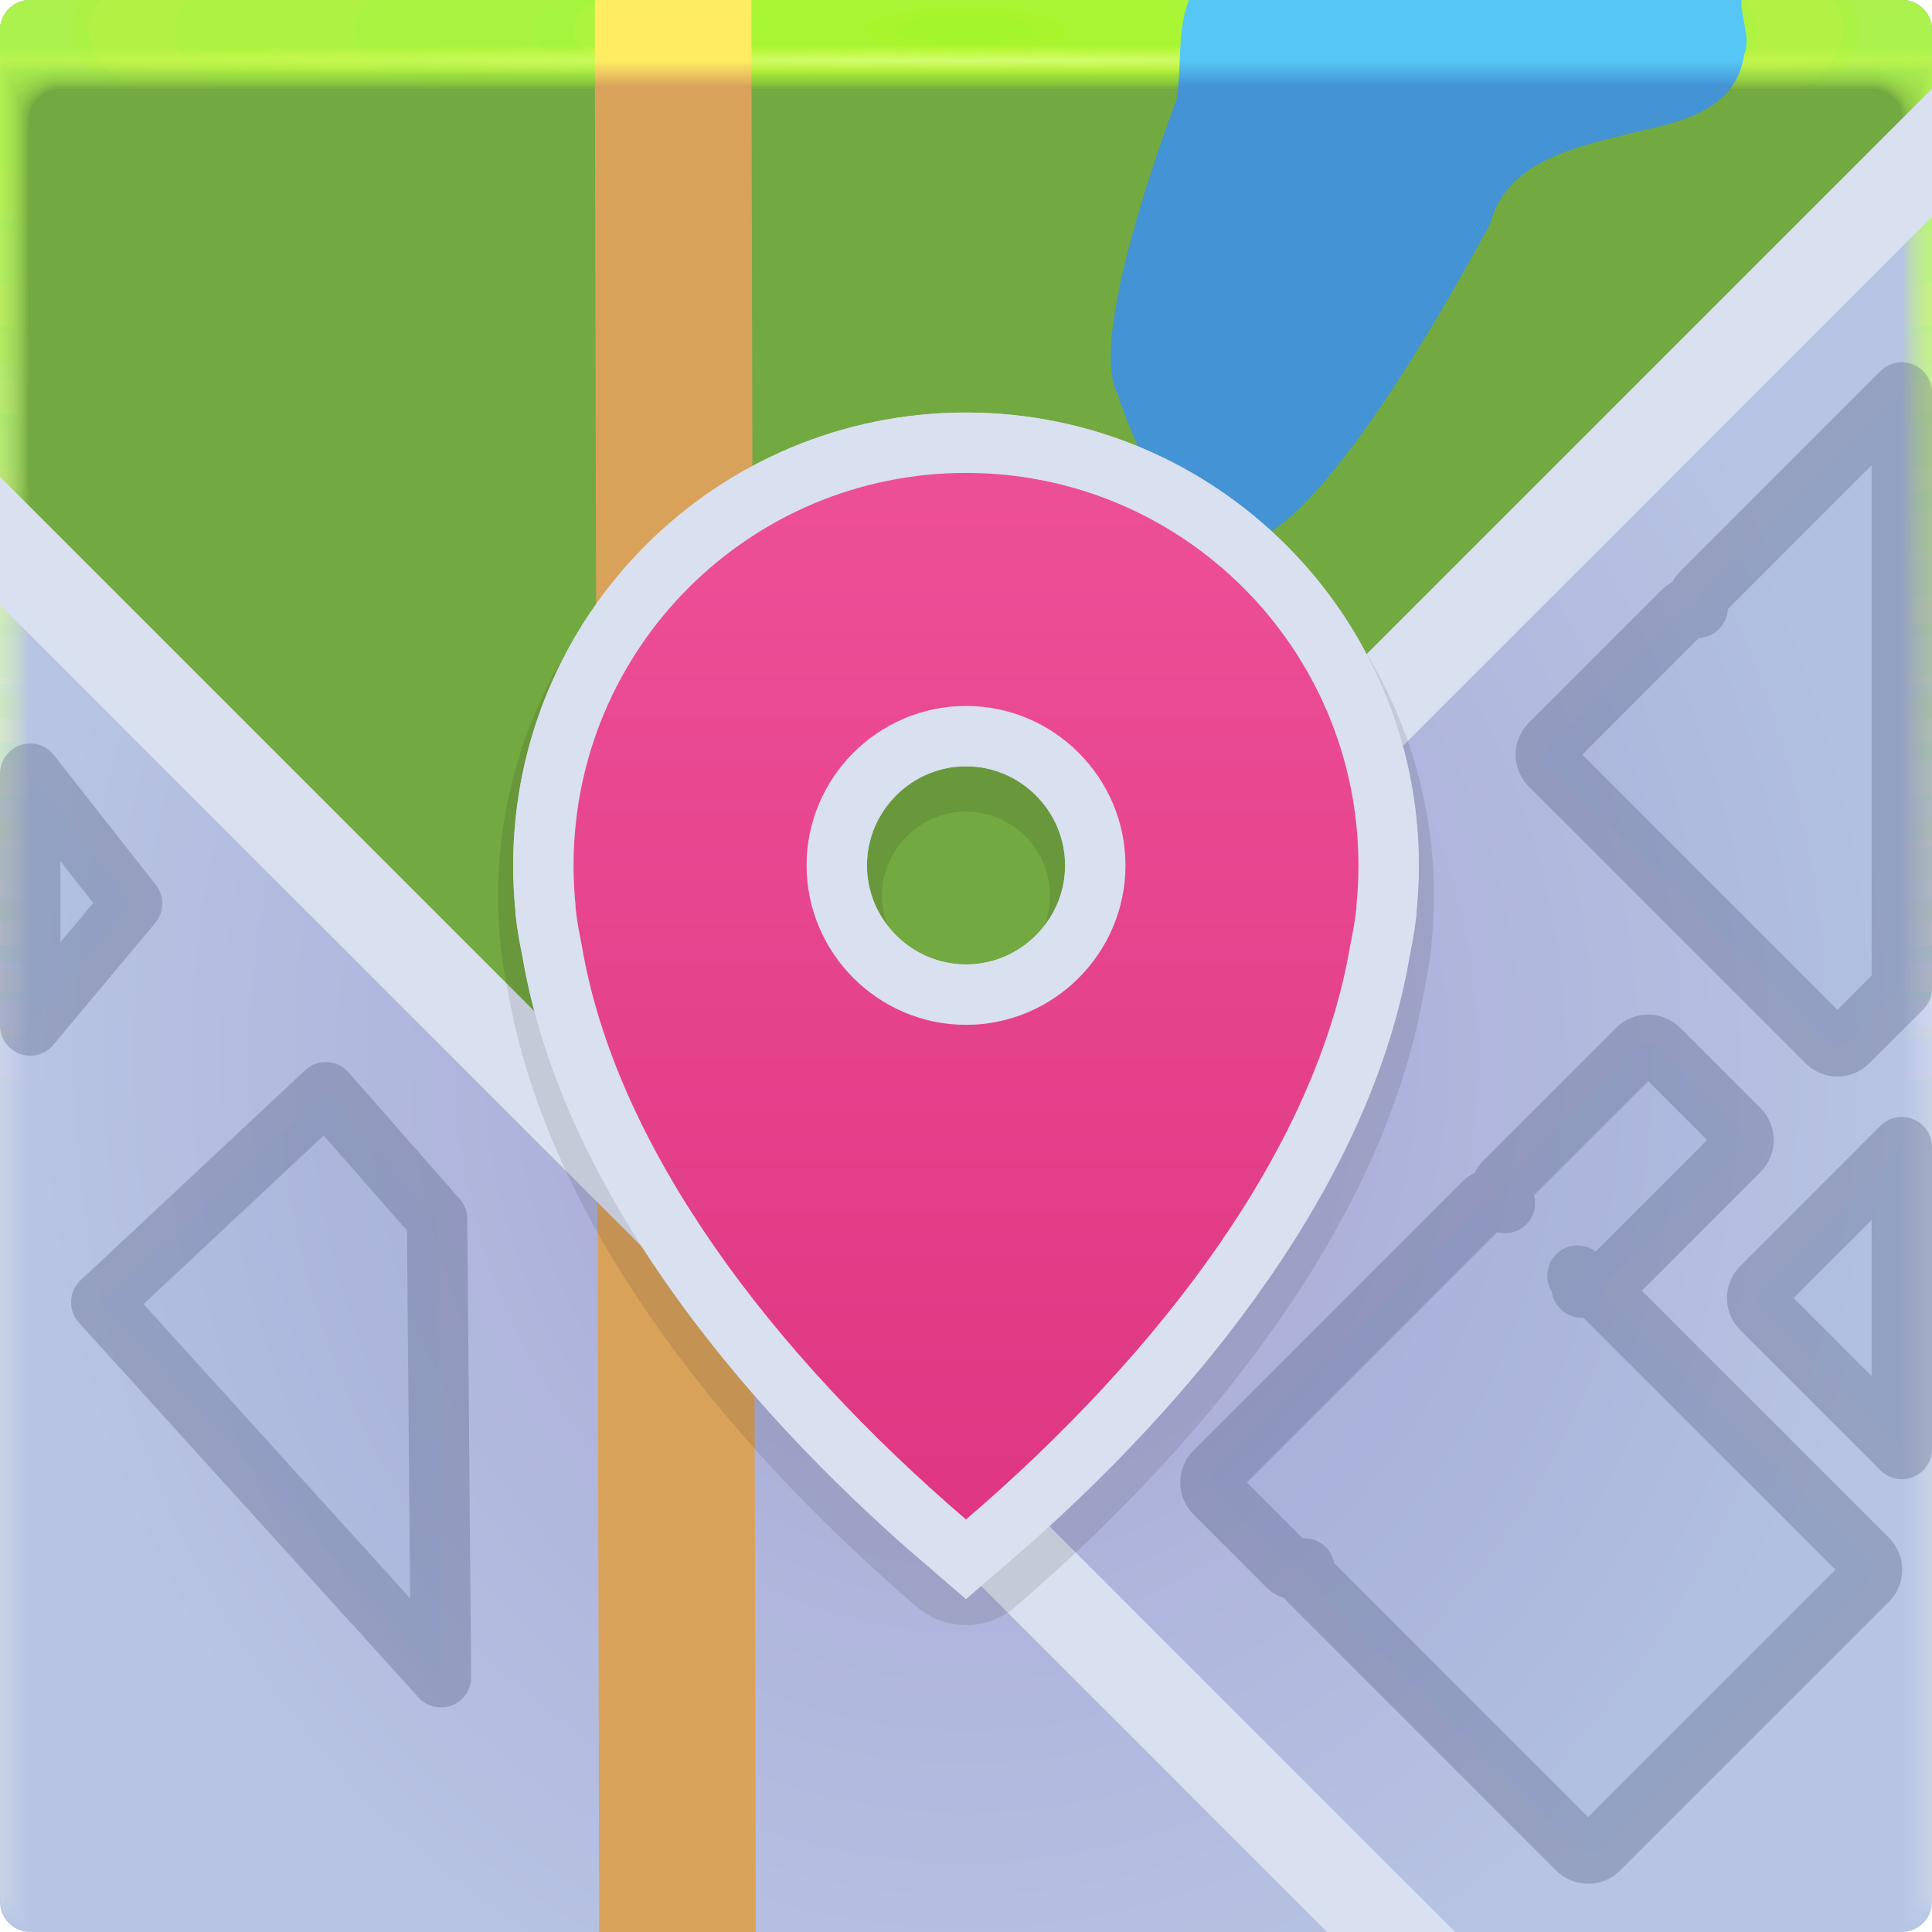
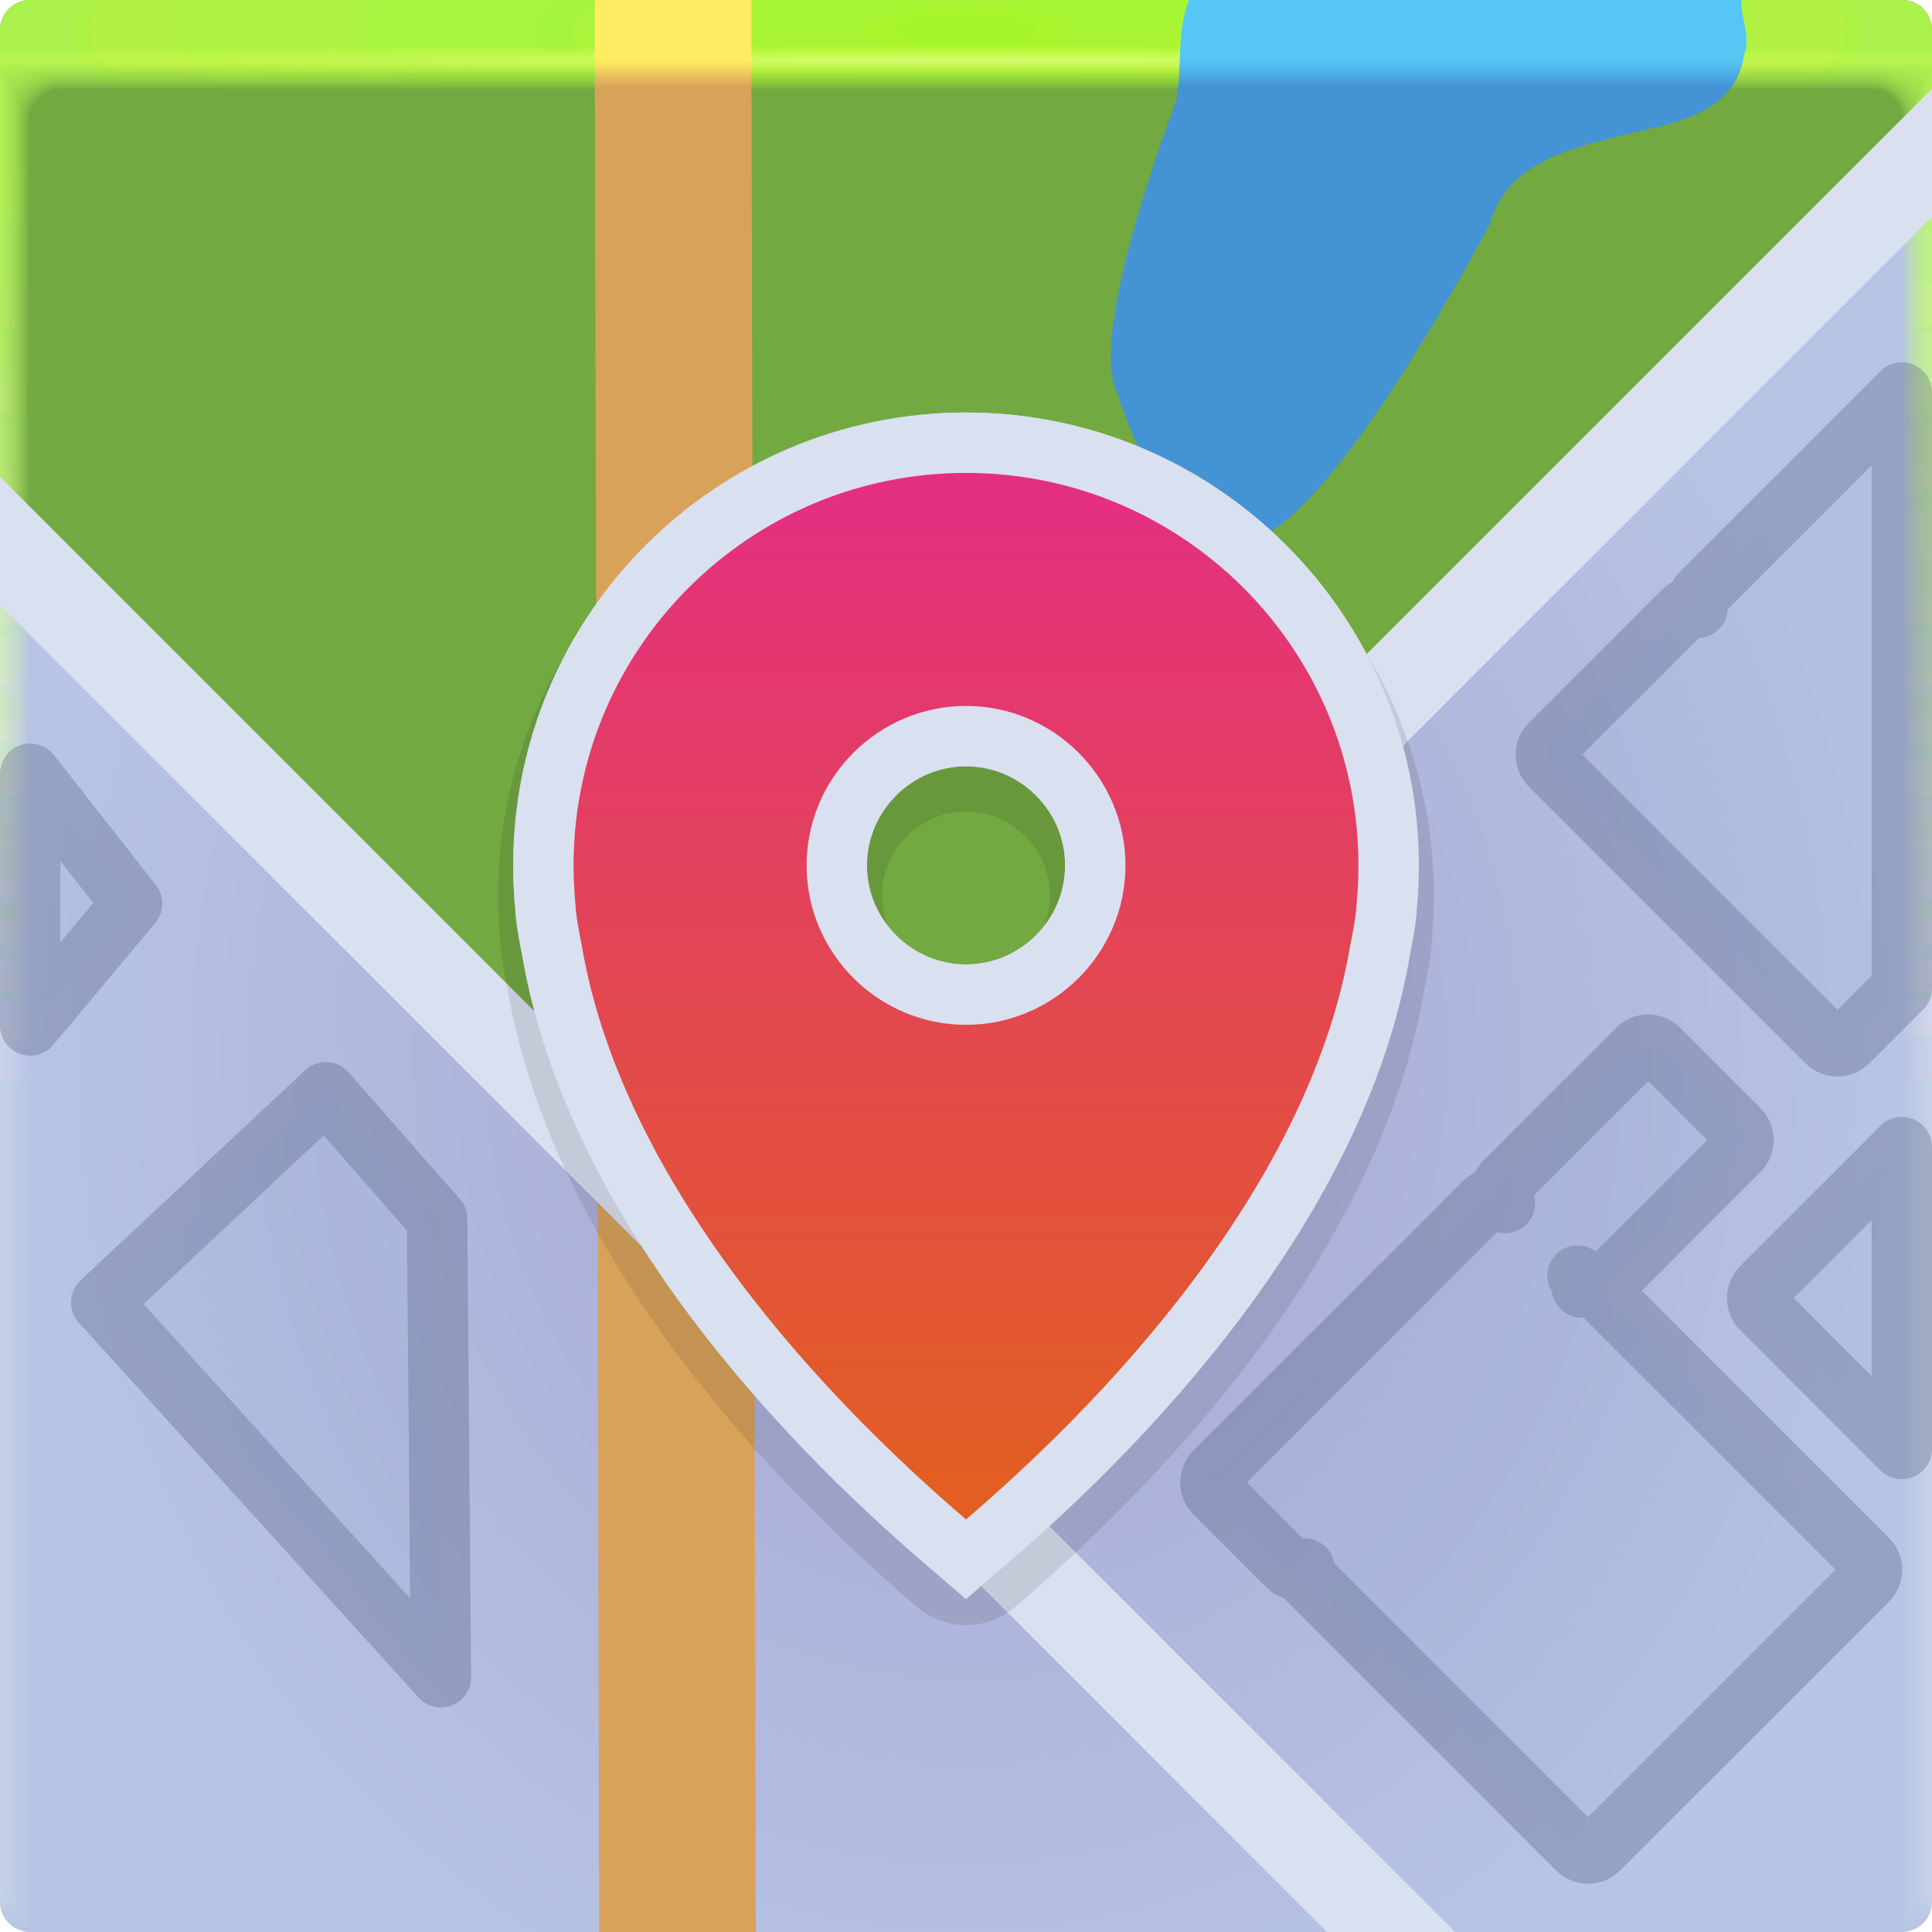
<svg xmlns="http://www.w3.org/2000/svg" xmlns:xlink="http://www.w3.org/1999/xlink" width="64" height="64" version="1.1">
  <defs>
    <radialGradient id="s" cx="36.463" cy="1.498" r="32" gradientTransform="matrix(0 .016498 -1.2755 0 33.91 1.398)" gradientUnits="userSpaceOnUse">
      <stop stop-color="#e1ff89" stop-opacity=".752" offset="0" />
      <stop stop-color="#ebff41" stop-opacity="0" offset="1" />
    </radialGradient>
    <radialGradient id="r" cx="35.574" cy="1.439" r="32" gradientTransform="matrix(0,1.1252,-5.1753,0,39.446,-39.029)" gradientUnits="userSpaceOnUse" xlink:href="#a" />
    <radialGradient id="q" cx="35.574" cy="1.393" r="32" gradientTransform="matrix(0,1.1252,-5.1753,0,39.208,-39.029)" gradientUnits="userSpaceOnUse" xlink:href="#a" />
    <radialGradient id="p" cx="35.574" cy="1.346" r="32" gradientTransform="matrix(0,1.1252,-5.1753,0,38.966,-39.029)" gradientUnits="userSpaceOnUse" xlink:href="#a" />
    <radialGradient id="o" cx="35.574" cy="1.304" r="32" gradientTransform="matrix(0,1.1252,-5.1753,0,38.75,-39.029)" gradientUnits="userSpaceOnUse" xlink:href="#a" />
    <radialGradient id="n" cx="35.574" cy="1.273" r="32" gradientTransform="matrix(0,1.1252,-5.1753,0,38.587,-39.029)" gradientUnits="userSpaceOnUse" xlink:href="#a" />
    <radialGradient id="m" cx="35.574" cy="1.239" r="32" gradientTransform="matrix(0,1.1252,-5.1753,0,38.411,-39.029)" gradientUnits="userSpaceOnUse" xlink:href="#a" />
    <radialGradient id="l" cx="35.574" cy="1.208" r="32" gradientTransform="matrix(0,1.1252,-5.1753,0,38.252,-39.029)" gradientUnits="userSpaceOnUse" xlink:href="#a" />
    <radialGradient id="k" cx="35.574" cy="1.18" r="32" gradientTransform="matrix(0,1.1252,-5.1753,0,38.107,-39.029)" gradientUnits="userSpaceOnUse" xlink:href="#a" />
    <radialGradient id="j" cx="35.574" cy="1.159" r="32" gradientTransform="matrix(0,1.1252,-5.1753,0,38,-39.029)" gradientUnits="userSpaceOnUse" xlink:href="#a" />
    <radialGradient id="i" cx="35.574" cy="1.135" r="32" gradientTransform="matrix(0,1.1252,-5.1753,0,37.875,-39.029)" gradientUnits="userSpaceOnUse" xlink:href="#a" />
    <radialGradient id="h" cx="35.574" cy="1.113" r="32" gradientTransform="matrix(0,1.1252,-5.1753,0,37.758,-39.029)" gradientUnits="userSpaceOnUse" xlink:href="#a" />
    <radialGradient id="g" cx="35.574" cy="1.091" r="32" gradientTransform="matrix(0,1.1252,-5.1753,0,37.648,-39.029)" gradientUnits="userSpaceOnUse" xlink:href="#a" />
    <radialGradient id="f" cx="35.574" cy="1.071" r="32" gradientTransform="matrix(0,1.1252,-5.1753,0,37.544,-39.029)" gradientUnits="userSpaceOnUse" xlink:href="#a" />
    <radialGradient id="e" cx="35.574" cy="1.055" r="32" gradientTransform="matrix(0,1.1252,-5.1753,0,37.458,-39.029)" gradientUnits="userSpaceOnUse" xlink:href="#a" />
    <radialGradient id="d" cx="35.574" cy="1.036" r="32" gradientTransform="matrix(0,1.1252,-5.1753,0,37.363,-39.029)" gradientUnits="userSpaceOnUse" xlink:href="#a" />
    <radialGradient id="c" cx="35.574" cy="1.019" r="32" gradientTransform="matrix(0,1.1252,-5.1753,0,37.271,-39.029)" gradientUnits="userSpaceOnUse" xlink:href="#a" />
    <linearGradient id="a">
      <stop stop-color="#acff27" stop-opacity=".129" offset="0" />
      <stop stop-color="#ffffff" stop-opacity=".02" offset="1" />
    </linearGradient>
    <linearGradient id="linearGradient201383" x1="18.583" x2="18.583" y1="2.002" y2="2.877" gradientTransform="translate(8.2483)" gradientUnits="userSpaceOnUse">
      <stop stop-color="#ffec62" offset="0" />
      <stop stop-color="#d9a25b" offset="1" />
    </linearGradient>
    <linearGradient id="linearGradient215574" x1="44.269" x2="44.269" y1="2.002" y2="2.877" gradientUnits="userSpaceOnUse">
      <stop stop-color="#56c7f5" offset="0" />
      <stop stop-color="#4493d4" offset="1" />
    </linearGradient>
    <radialGradient id="radialGradient242243" cx="32.161" cy="35.22" r="32" gradientTransform="matrix(.96875 0 0 1.0898 .844 -3.383)" gradientUnits="userSpaceOnUse">
      <stop stop-color="#a7a4d5" offset="0" />
      <stop stop-color="#b7c4e3" offset="1" />
    </radialGradient>
    <linearGradient id="linearGradient248808" x1="31.856" x2="31.856" y1="49.099" y2="16.189" gradientUnits="userSpaceOnUse">
-       <stop stop-color="#df3783" offset="0" />
-       <stop stop-color="#ed4f97" offset="1" />
+       <stop stop-color="#e25e23" offset="0" />
+       <stop stop-color="#e42f80" offset="1" />
    </linearGradient>
  </defs>
  <rect width="64" height="64" rx="1" ry="1" fill="url(#radialGradient242243)" paint-order="fill markers stroke" />
  <path d="m1 0c-0.554 0-1 0.446-1 1v16.916l25.572 25.572 38.428-38.428v-4.061c0-0.554-0.446-1-1-1h-62z" fill="#73a941" />
  <g transform="translate(0 .0015035)">
    <path d="m1 0c-0.554 0-1 0.446-1 1v62-0.224 0.224-61h1.752c19.15 2e-3 39.445 0 60.213 0h2.035v61-0.334 0.334-62a0.998 0.998 0 0 0-1-1z" fill="url(#c)" />
    <path d="m1 0a0.998 0.998 0 0 0-1 1.006v61.98-0.197c0-0.277 4e-3 -0.184 0.01 0.246 0.012 0.016 0.03-0.297 0.052-0.897v-60c0.072-9e-3 0.133-0.013 0.185-0.013 0.29-0.016 0.357-0.032 0.774-0.044 0.246-0.011 0.496-0.019 0.747-0.019 19.183 2e-3 39.392 0 60.2 0 0.346 0 0.689 0.012 1.023 0.03 0.268 0.01 0.389 0.02 0.52 0.033 0.106 0 0.22 0.01 0.427 0.028v59.744c0.027 0.754 0.05 1.148 0.059 1.123l3e-3 -0.334v0.286-61.762c0-0.143 0-0.22-2e-3 -0.224a0.996 0.996 0 0 0-1.012-0.986h-61.986" fill="url(#d)" />
    <path d="m1 0a0.998 0.998 0 0 0-1 1.006v61.966-0.169c0-0.245 8e-3 -0.145 0.021 0.266 0.022 0.034 0.06-0.247 0.104-0.807v-59.988a0.744 0.744 0 0 1 0.173-0.025c0.27-0.031 0.341-0.064 0.743-0.088 0.242-0.022 0.492-0.037 0.742-0.037 19.217 2e-3 39.34 0 60.187 0 0.347 0 0.69 0.024 1.013 0.06 0.256 0.02 0.372 0.042 0.494 0.065 0.1 0 0.206 0.02 0.398 0.057v59.731c0.055 0.703 0.102 1.052 0.119 1.003 4e-3 -0.154 6e-3 -0.265 6e-3 -0.333v0.237-61.748c0-0.139 0-0.215-3e-3 -0.224a0.994 0.994 0 0 0-0.807-0.952 1.025 1.025 0 0 0-0.217-0.02h-61.973" fill="url(#e)" />
    <path d="m1 0a0.998 0.998 0 0 0-1 1.005v61.953-0.14c0-0.213 0.012-0.107 0.031 0.287 0.034 0.05 0.091-0.198 0.156-0.718v-59.974a0.45 0.45 0 0 1 0.16-0.037c0.252-0.048 0.327-0.097 0.715-0.132 0.238-0.034 0.487-0.056 0.737-0.056 19.25 2e-3 39.286 0 60.173 0 0.348 0 0.688 0.036 1.001 0.09 0.244 0.029 0.356 0.062 0.47 0.098 0.091 0 0.19 0.03 0.37 0.085v59.718c0.082 0.653 0.151 0.957 0.176 0.884 7e-3 -0.152 0.01-0.262 0.01-0.333v0.188-61.734c0-0.135 0-0.21-4e-3 -0.224a0.992 0.992 0 0 0-0.819-0.94 1.041 1.041 0 0 0-0.217-0.018h-61.96" fill="url(#f)" />
    <path d="m1 0a0.998 0.998 0 0 0-1 1.005v61.939-0.113c0-0.18 0.015-0.068 0.042 0.308 0.045 0.067 0.121-0.149 0.208-0.629v-59.96a0.312 0.312 0 0 1 0.148-0.05c0.232-0.063 0.311-0.128 0.684-0.176 0.234-0.044 0.483-0.074 0.732-0.074 19.284 2e-3 39.234 0 60.16 0 0.35 0 0.689 0.048 0.991 0.12 0.232 0.039 0.34 0.083 0.444 0.13 0.085 0 0.176 0.04 0.341 0.114v59.704c0.11 0.603 0.203 0.862 0.236 0.764 0.01-0.148 0.014-0.259 0.014-0.333v0.14-61.721c0-0.13-2e-3 -0.206-6e-3 -0.224a0.991 0.991 0 0 0-0.83-0.927 1.066 1.066 0 0 0-0.22-0.017h-61.944" fill="url(#g)" />
    <path d="m1 0a0.998 0.998 0 0 0-1 1.004v61.926-0.084c0-0.148 0.02-0.029 0.052 0.328 0.056 0.084 0.152-0.099 0.26-0.539v-59.949c0.053-0.04 0.097-0.061 0.136-0.061 0.212-0.08 0.297-0.16 0.655-0.22 0.23-0.056 0.477-0.093 0.727-0.093 19.317 2e-3 39.18 0 60.147 0 0.35 0 0.688 0.06 0.98 0.151 0.22 0.047 0.322 0.102 0.418 0.162 0.078 0 0.162 0.049 0.313 0.142v59.69c0.137 0.553 0.253 0.767 0.295 0.645a4.73 4.73 0 0 0 0.017-0.332v0.09-61.705c0-0.126-2e-3 -0.202-7e-3 -0.224a0.99 0.99 0 0 0-0.843-0.914 1.099 1.099 0 0 0-0.218-0.017h-61.932" fill="url(#h)" />
    <path d="m1 0a0.998 0.998 0 0 0-1 1.004v61.912-0.056c0-0.117 0.023 0.01 0.063 0.349 0.067 0.1 0.182-0.05 0.312-0.45v-59.935c0.048-0.049 0.088-0.074 0.123-0.074 0.193-0.095 0.282-0.192 0.626-0.264 0.225-0.067 0.472-0.11 0.721-0.11h60.133c0.352 0 0.688 0.071 0.97 0.18a0.944 0.944 0 0 1 0.393 0.194c0.07 0 0.147 0.059 0.284 0.17v59.68c0.164 0.502 0.304 0.671 0.354 0.524 0.014-0.14 0.02-0.25 0.02-0.331v0.042-61.695c0-0.121-2e-3 -0.197-9e-3 -0.224a0.99 0.99 0 0 0-0.854-0.902 1.142 1.142 0 0 0-0.218-0.014h-61.918" fill="url(#i)" />
    <path d="m1 0a0.998 0.998 0 0 0-1 1.004v61.898-0.029c0-0.084 0.027 0.049 0.073 0.37 0.079 0.117 0.212 0 0.365-0.36v-59.923c0.043-0.057 0.079-0.086 0.11-0.086 0.174-0.112 0.267-0.225 0.596-0.309a2.19 2.19 0 0 1 0.717-0.129c19.385 2e-3 39.075 0 60.12 0 0.353 0 0.687 0.084 0.958 0.211 0.196 0.066 0.29 0.144 0.368 0.227 0.063 0 0.132 0.068 0.256 0.199v59.665c0.192 0.452 0.354 0.576 0.413 0.404a3.11 3.11 0 0 0 0.024-0.33v-61.687c0-0.117-4e-3 -0.193-0.01-0.224a0.99 0.99 0 0 0-0.868-0.89 1.198 1.198 0 0 0-0.217-0.011h-61.905" fill="url(#j)" />
    <path d="m1 0a0.998 0.998 0 0 0-1 1.003v61.885c0-0.052 0.03 0.087 0.084 0.39 0.09 0.135 0.242 0.05 0.416-0.27v-59.911c0.038-0.063 0.07-0.097 0.099-0.097 0.154-0.127 0.251-0.257 0.566-0.352 0.217-0.089 0.463-0.148 0.711-0.148 19.418 2e-3 39.022 0 60.107 0 0.355 0 0.687 0.096 0.947 0.242a0.723 0.723 0 0 1 0.343 0.258c0.056 0 0.118 0.079 0.227 0.227v59.651c0.22 0.402 0.406 0.482 0.473 0.285 0.018-0.132 0.027-0.243 0.027-0.33v-61.721c0-0.113-4e-3 -0.188-0.012-0.224a0.99 0.99 0 0 0-0.879-0.877 1.273 1.273 0 0 0-0.218-0.011h-61.89" fill="url(#k)" />
    <path d="m1 0a0.998 0.998 0 0 0-1 1.003v61.899c0-0.02 0.035 0.126 0.094 0.41 0.101 0.152 0.273 0.1 0.468-0.18v-59.897c0.034-0.073 0.062-0.11 0.087-0.11 0.135-0.143 0.236-0.29 0.536-0.397 0.213-0.1 0.459-0.166 0.707-0.166 19.452 2e-3 38.969 0 60.093 0 0.356 0 0.687 0.108 0.936 0.272a0.678 0.678 0 0 1 0.317 0.29c0.05 0 0.103 0.089 0.2 0.256v59.64c0.246 0.352 0.455 0.386 0.531 0.165 0.02-0.128 0.03-0.239 0.03-0.33v-61.755c0-0.108-4e-3 -0.184-0.013-0.224a0.99 0.99 0 0 0-0.891-0.864 1.376 1.376 0 0 0-0.218-0.01h-61.877" fill="url(#l)" />
    <path d="m1 0a0.998 0.998 0 0 0-1 1.002v61.913c0 0.013 0.039 0.165 0.105 0.432 0.112 0.168 0.303 0.148 0.52-0.092v-59.882c0.029-0.081 0.053-0.123 0.074-0.123 0.116-0.159 0.222-0.321 0.507-0.44 0.209-0.111 0.454-0.185 0.701-0.185 19.486 2e-3 38.916 0 60.08 0 0.357 0 0.687 0.12 0.925 0.302a0.66 0.66 0 0 1 0.292 0.323c0.043 0 0.089 0.098 0.171 0.284v59.626c0.275 0.302 0.507 0.29 0.591 0.046 0.022-0.125 0.034-0.236 0.034-0.33v-61.791c0-0.104-5e-3 -0.18-0.016-0.224a0.99 0.99 0 0 0-0.903-0.852 1.514 1.514 0 0 0-0.218-8e-3h-61.863" fill="url(#m)" />
    <path d="m1 0a0.998 0.998 0 0 0-1 1.002v61.928c0 0.045 0.042 0.203 0.115 0.453 0.123 0.184 0.333 0.197 0.572-3e-3v-59.87c0.024-0.089 0.045-0.135 0.062-0.135 0.097-0.174 0.207-0.353 0.478-0.484 0.204-0.122 0.448-0.203 0.696-0.203 19.519 2e-3 38.863 0 60.067 0a1.4 1.4 0 0 1 0.914 0.332c0.15 0.103 0.224 0.225 0.267 0.355 0.035 0 0.073 0.108 0.142 0.313v59.612c0.302 0.251 0.557 0.196 0.65-0.074a1.7 1.7 0 0 0 0.037-0.33v-61.825c0-0.1-6e-3 -0.175-0.017-0.224a0.99 0.99 0 0 0-0.915-0.84 1.712 1.712 0 0 0-0.218-7e-3h-61.85" fill="url(#n)" />
    <path d="m1 0a0.998 0.998 0 0 0-1 1.002v61.942c0 0.077 0.046 0.242 0.126 0.473 0.134 0.201 0.363 0.246 0.624 0.086v-59.856c0.02-0.097 0.035-0.147 0.05-0.147a0.981 0.981 0 0 1 0.447-0.529c0.2-0.133 0.444-0.221 0.691-0.221 19.553 2e-3 38.811 0 60.053 0 0.36 0 0.686 0.144 0.903 0.362a0.688 0.688 0 0 1 0.242 0.388c0.028 0 0.059 0.118 0.114 0.341v59.598c0.33 0.2 0.608 0.1 0.709-0.194 0.026-0.117 0.04-0.228 0.04-0.329v-61.86c0-0.095-6e-3 -0.17-0.018-0.224a0.991 0.991 0 0 0-0.927-0.827 2.015 2.015 0 0 0-0.218-5e-3h-61.836" fill="url(#o)" />
    <path d="m1 0a0.998 0.998 0 0 0-1 1.001v61.956c0 0.11 0.05 0.281 0.136 0.494 0.146 0.218 0.394 0.296 0.677 0.176v-59.843c0.014-0.105 0.026-0.16 0.036-0.16a0.967 0.967 0 0 1 0.419-0.572c0.196-0.144 0.439-0.24 0.686-0.24 19.586 2e-3 38.758 0 60.04 0 0.36 0 0.685 0.156 0.892 0.392a0.73 0.73 0 0 1 0.216 0.42c0.021 0 0.044 0.128 0.086 0.37v59.585c0.356 0.15 0.658 5e-3 0.768-0.314 0.029-0.114 0.044-0.224 0.044-0.328v-61.895c0-0.09-7e-3 -0.166-0.02-0.224a0.992 0.992 0 0 0-0.94-0.814 2.524 2.524 0 0 0-0.217-5e-3h-61.823" fill="url(#p)" />
    <path d="m1 0a0.998 0.998 0 0 0-1 1v61.972c0 0.142 0.054 0.32 0.147 0.515a0.643 0.643 0 0 0 0.728 0.265v-59.83c0.01-0.114 0.018-0.172 0.025-0.172a0.97 0.97 0 0 1 0.389-0.617c0.192-0.155 0.434-0.258 0.68-0.258 19.62 2e-3 38.705 0 60.027 0 0.362 0 0.686 0.168 0.882 0.422a0.794 0.794 0 0 1 0.19 0.453c0.015 0 0.03 0.137 0.057 0.398v59.572c0.385 0.1 0.71-0.09 0.828-0.434 0.03-0.11 0.047-0.22 0.047-0.328v-61.93c0-0.086-7e-3 -0.161-0.021-0.224a0.994 0.994 0 0 0-0.951-0.802 3.563 3.563 0 0 0-0.219-2e-3h-61.809" fill="url(#q)" />
    <path d="m1 0a0.998 0.998 0 0 0-1 1v61.986c0 0.174 0.058 0.358 0.157 0.535a0.802 0.802 0 0 0 0.78 0.355v-59.816c5e-3 -0.122 0.01-0.185 0.013-0.185a0.987 0.987 0 0 1 0.36-0.66c0.187-0.166 0.429-0.277 0.675-0.277 19.653 2e-3 38.652 0 60.013 0 0.363 0 0.685 0.18 0.87 0.452a0.876 0.876 0 0 1 0.166 0.485c7e-3 0 0.015 0.147 0.028 0.427v59.558c0.412 0.05 0.76-0.186 0.887-0.553a1.1 1.1 0 0 0 0.05-0.328v-61.965a0.996 0.996 0 0 0-0.985-1.014 6.67 6.67 0 0 0-0.219 0h-61.795" fill="url(#r)" />
    <path d="m1 0a0.998 0.998 0 0 0-1 1v2h64v-1.998a0.998 0.998 0 0 0-1-1h-62z" fill="url(#s)" />
  </g>
  <path d="m19.707 0.002v2.998l0.143 61h5.188l-0.143-61h-2e-3v-2.998z" fill="url(#linearGradient201383)" stop-color="#000000" style="paint-order:stroke fill markers" />
  <path d="m64 2.939-38.428 38.428-25.572-25.572v4.242l43.963 43.963h4.242l-20.512-20.512 36.307-36.307v-4.242z" color="#000000" fill="#d9e0ef" style="-inkscape-stroke:none" />
  <path d="m63 13-6.646 6.646c-0.133 0.133-0.167 0.32-0.119 0.488-0.169-0.048-0.355-0.014-0.488 0.119l-4.393 4.393c-0.196 0.196-0.196 0.511 0 0.707l9.16 9.16c0.196 0.196 0.511 0.196 0.707 0l1.779-1.779zm-8.4 21.607c-0.128 0-0.256 0.049-0.354 0.146l-4.393 4.393c-0.196 0.196-0.196 0.511 0 0.707-0.196-0.196-0.511-0.196-0.707 0l-8.902 8.902c-0.196 0.196-0.196 0.511 0 0.707l2.402 2.404c0.155 0.155 0.382 0.182 0.568 0.092-0.012 0.141 0.03 0.286 0.139 0.395l8.902 8.902c0.196 0.196 0.511 0.196 0.707 0l8.904-8.902c0.196-0.196 0.196-0.511 0-0.707l-8.904-8.902c-0.04-0.04-0.086-0.068-0.135-0.092 0.141 0.011 0.285-0.031 0.393-0.139l4.391-4.393c0.196-0.196 0.196-0.511 0-0.707l-2.658-2.66c-0.098-0.098-0.226-0.146-0.354-0.146zm8.4 3.393-4.646 4.646c-0.196 0.196-0.196 0.511 0 0.707l4.646 4.646zm-10.744 4.256 0.258 0.258c0.04 0.04 0.087 0.066 0.135 0.09-0.087-0.007-0.172 0.008-0.252 0.047 0.012-0.141-0.032-0.286-0.141-0.395zm-41.463-6.075-7.44 6.961 11.254 12.419-0.128-15.181zm-9.793-10.551v8.34l3.375-4.037z" fill="#7a90c6" fill-opacity=".097" stop-color="#000000" stroke="#363e60" stroke-linecap="round" stroke-linejoin="round" stroke-opacity=".25" stroke-width="2" style="paint-order:stroke fill markers" />
  <path d="m39.385 0c-0.412 1.067-0.22 2.176-0.414 3.312-0.708 1.879-2.844 7.964-1.971 9.688 1 3 2.268 4.638 4 5 2.564 0.051 7.265-8.566 8.355-10.568 0.578-2.171 2.936-2.566 4.793-3.051 1.505-0.332 3.356-0.72 3.627-2.561 0.239-0.589-0.123-1.205-0.086-1.82z" fill="url(#linearGradient215574)" stop-color="#000000" style="-inkscape-stroke:none;font-variation-settings:normal;paint-order:stroke fill markers" />
  <g fill="none">
    <path d="m32.001 15.666c-7.18 0-13.001 5.821-13.001 13.001 0 0.449 0.023 0.917 0.068 1.354 0.002 0.022-2e-3 0.045 0 0.068 0.044 0.414 0.121 0.817 0.203 1.219 1.119 6.679 6.262 13.477 12.729 19.027 6.467-5.55 11.611-12.347 12.729-19.027 0.082-0.401 0.159-0.805 0.203-1.219 2e-3 -0.022-0.002-0.045 0-0.068 0.044-0.437 0.068-0.905 0.068-1.354 0-7.18-5.821-13.001-13.001-13.001zm0 7.719c2.906 0 5.282 2.376 5.282 5.282s-2.376 5.282-5.282 5.282c-2.906 0-5.282-2.376-5.282-5.282s2.376-5.282 5.282-5.282z" stroke="#d9e0ef" stroke-width="4" />
    <path d="m32.001 16.666c-7.18 0-13.001 5.821-13.001 13.001 0 0.449 0.023 0.917 0.068 1.354 0.002 0.022-2e-3 0.045 0 0.068 0.044 0.414 0.121 0.817 0.203 1.219 1.119 6.679 6.262 13.477 12.729 19.027 6.467-5.55 11.611-12.347 12.729-19.027 0.082-0.401 0.159-0.805 0.203-1.219 2e-3 -0.022-0.002-0.045 0-0.068 0.044-0.437 0.068-0.905 0.068-1.354 0-7.18-5.821-13.001-13.001-13.001zm0 7.719c2.906 0 5.282 2.376 5.282 5.282s-2.376 5.282-5.282 5.282c-2.906 0-5.282-2.376-5.282-5.282s2.376-5.282 5.282-5.282z" stroke="#000000" stroke-linecap="round" stroke-linejoin="round" stroke-opacity=".099" stroke-width="5" />
    <path d="m32.001 15.666c-7.18 0-13.001 5.821-13.001 13.001 0 0.449 0.023 0.917 0.068 1.354 0.002 0.022-2e-3 0.045 0 0.068 0.044 0.414 0.121 0.817 0.203 1.219 1.119 6.679 6.262 13.477 12.729 19.027 6.467-5.55 11.611-12.347 12.729-19.027 0.082-0.401 0.159-0.805 0.203-1.219 2e-3 -0.022-0.002-0.045 0-0.068 0.044-0.437 0.068-0.905 0.068-1.354 0-7.18-5.821-13.001-13.001-13.001zm0 7.719c2.906 0 5.282 2.376 5.282 5.282s-2.376 5.282-5.282 5.282c-2.906 0-5.282-2.376-5.282-5.282s2.376-5.282 5.282-5.282z" stroke="#d9e0ef" stroke-width="4" />
  </g>
  <path d="m32.001 15.666c-7.18 0-13.001 5.821-13.001 13.001 0 0.449 0.023 0.917 0.068 1.354 0.002 0.022-2e-3 0.045 0 0.068 0.044 0.414 0.121 0.817 0.203 1.219 1.119 6.679 6.262 13.477 12.729 19.027 6.467-5.55 11.611-12.347 12.729-19.027 0.082-0.401 0.159-0.805 0.203-1.219 2e-3 -0.022-0.002-0.045 0-0.068 0.044-0.437 0.068-0.905 0.068-1.354 0-7.18-5.821-13.001-13.001-13.001zm0 7.719c2.906 0 5.282 2.376 5.282 5.282s-2.376 5.282-5.282 5.282c-2.906 0-5.282-2.376-5.282-5.282s2.376-5.282 5.282-5.282z" fill="url(#linearGradient248808)" stroke-width=".797" />
</svg>
